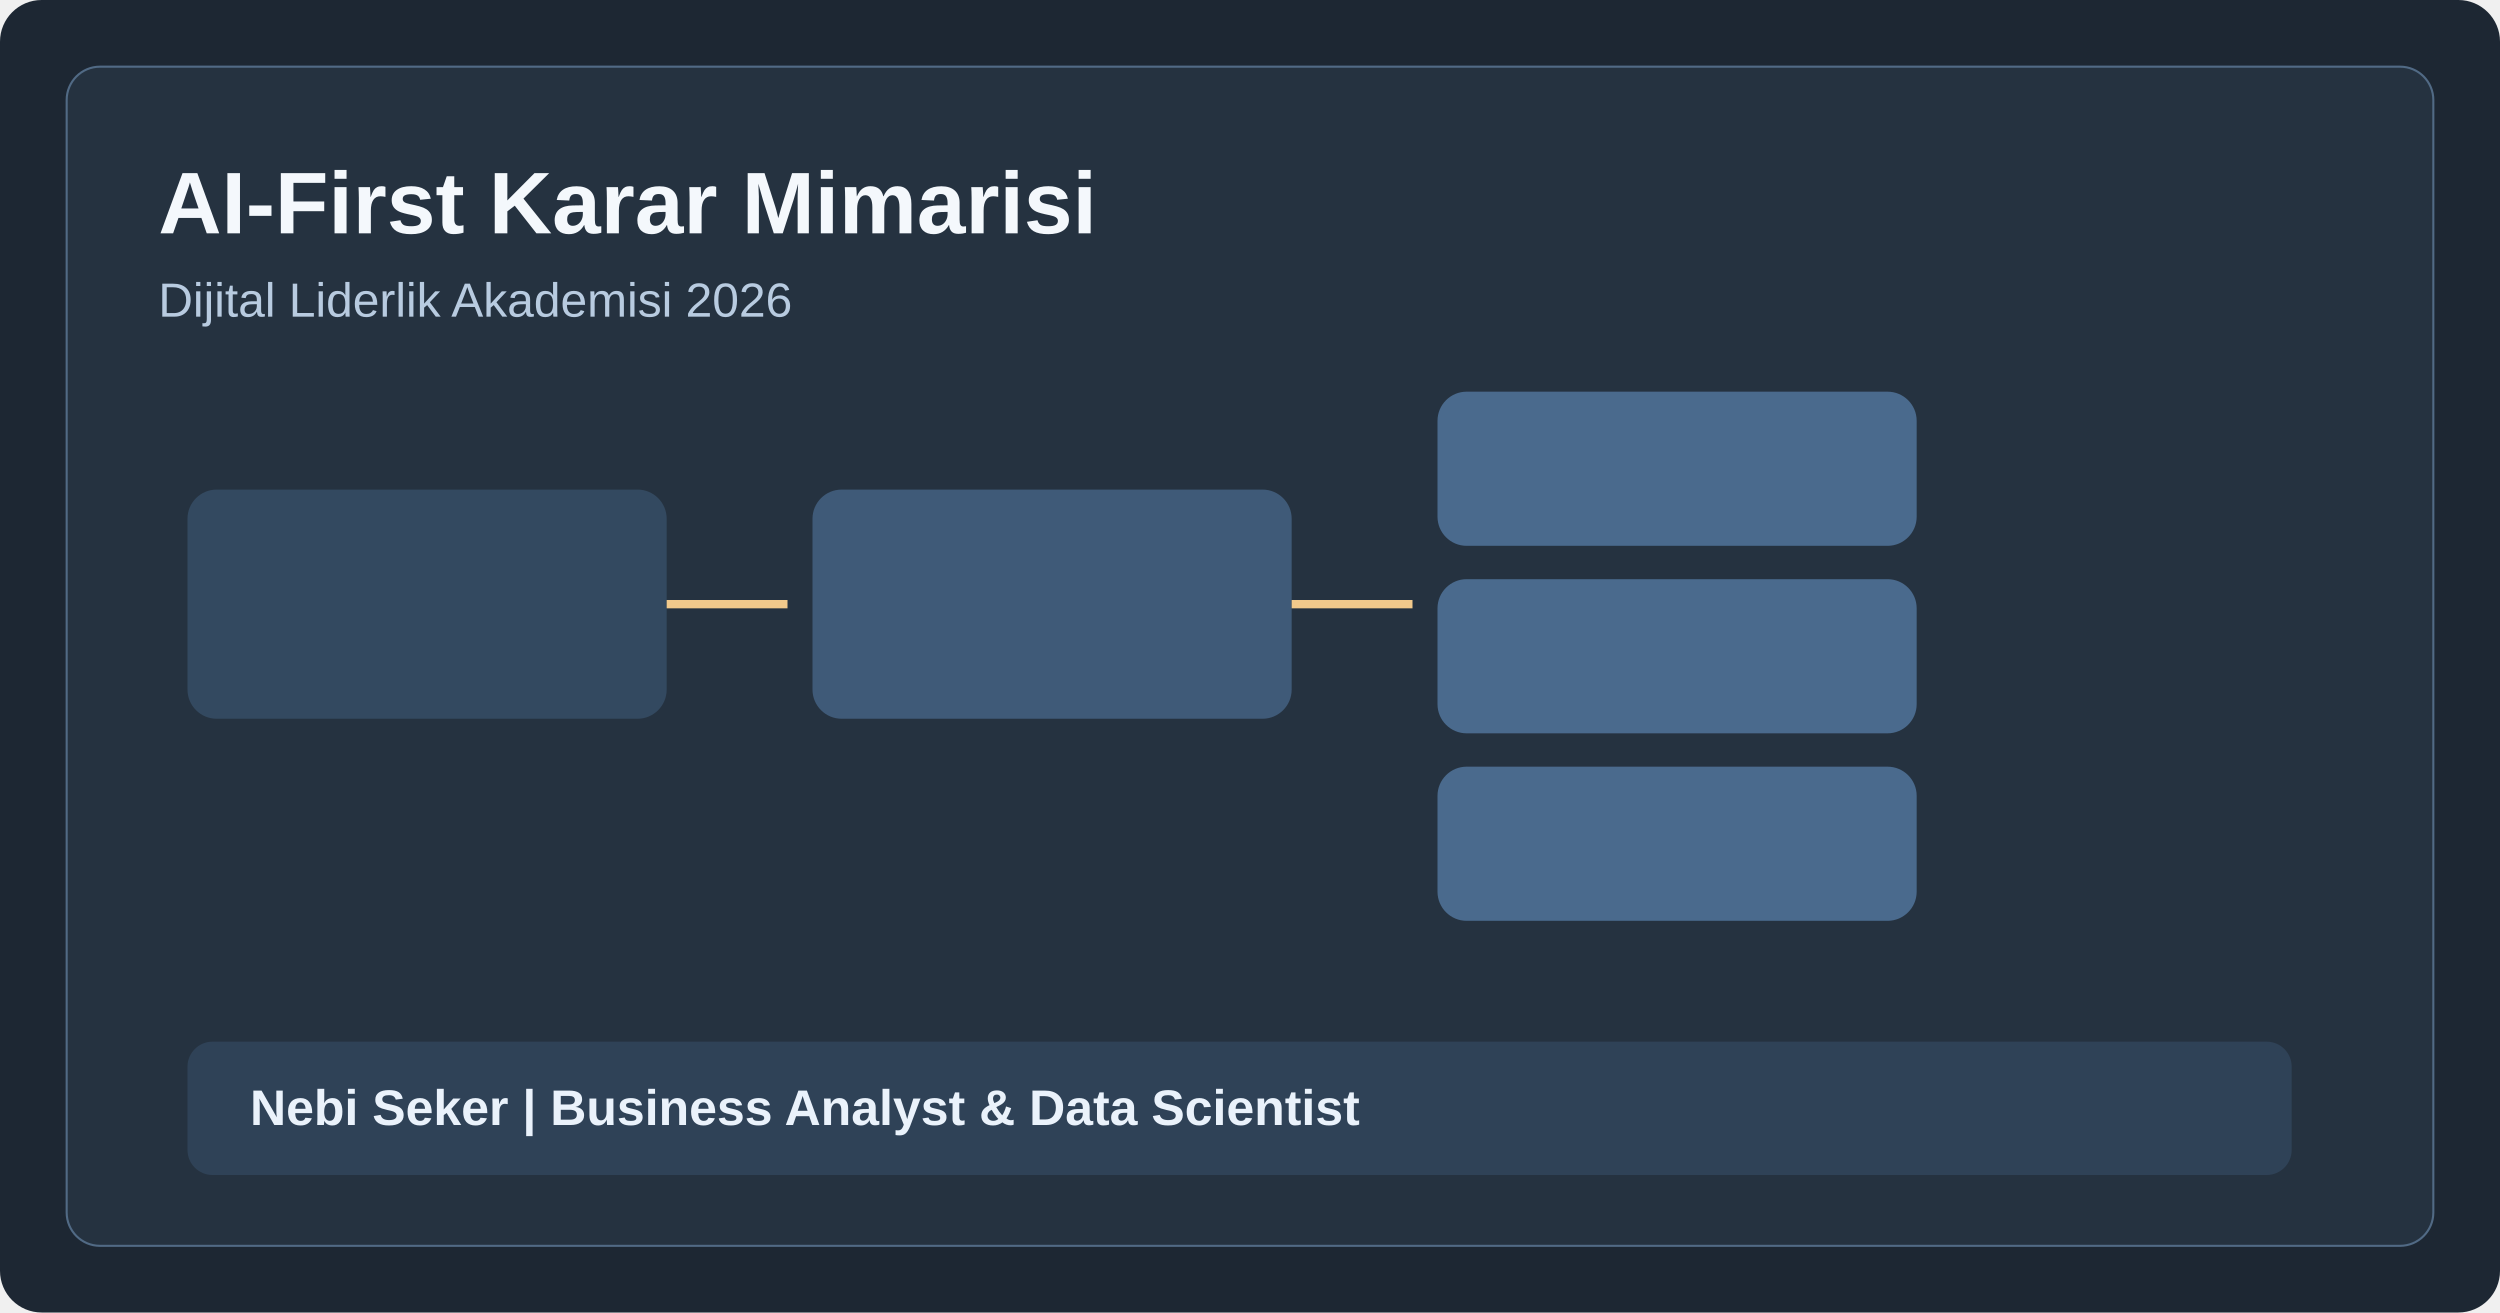
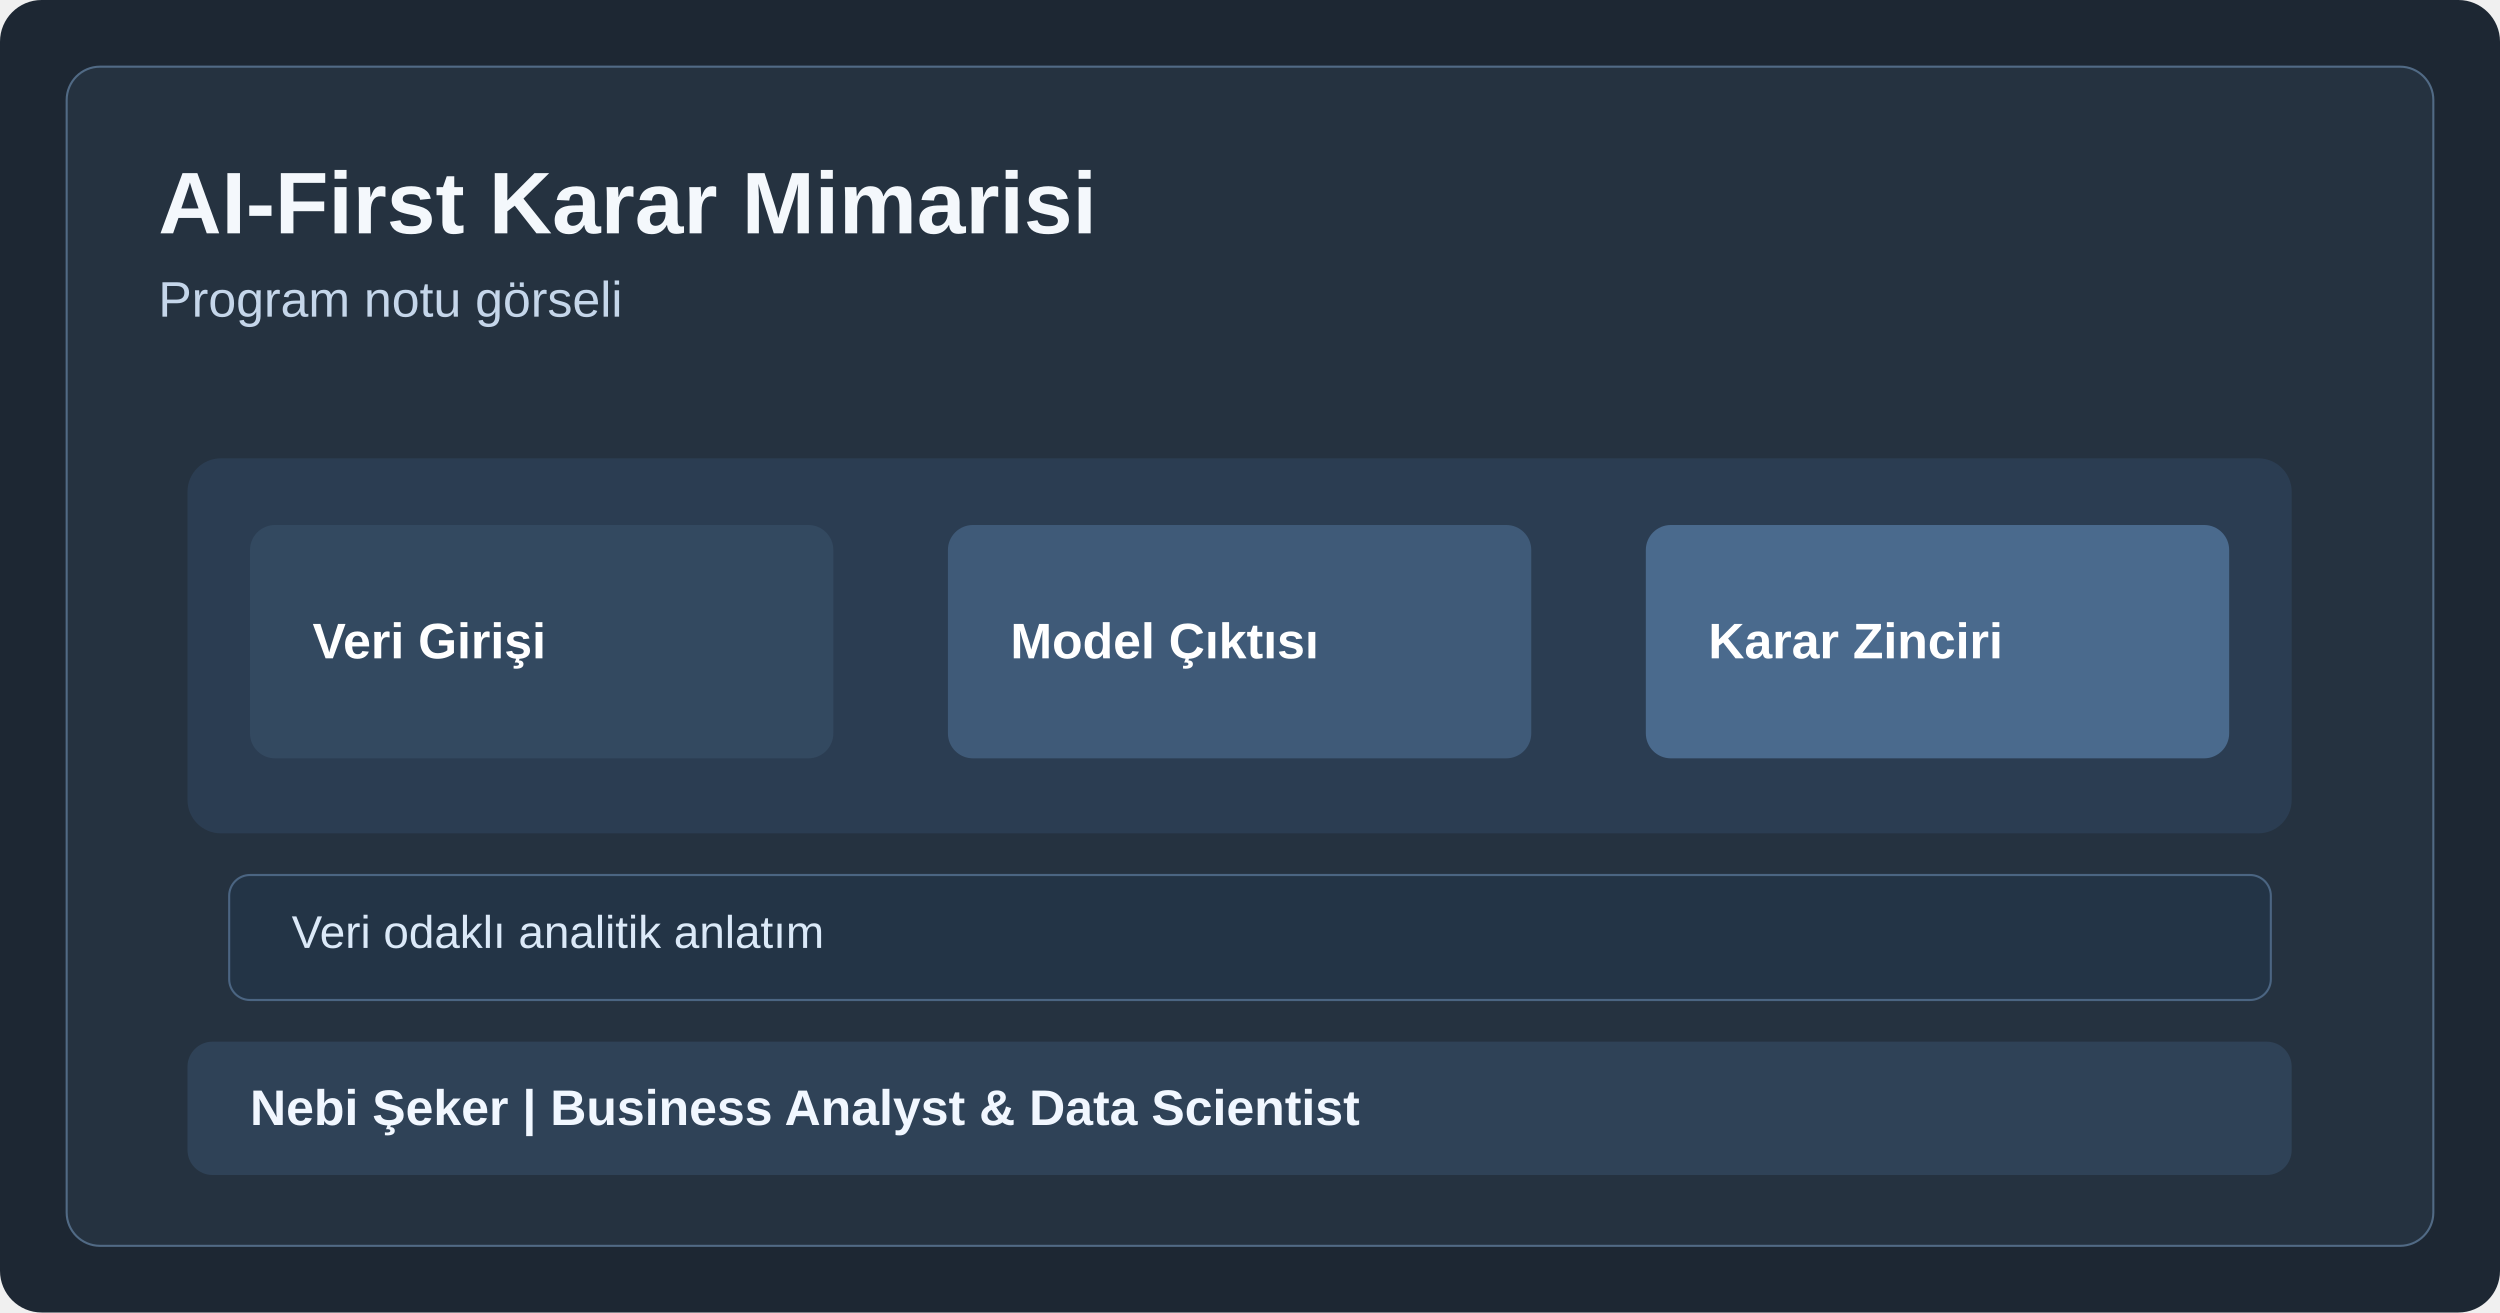
<svg xmlns="http://www.w3.org/2000/svg" width="1200" height="630" viewBox="0 0 1200 630">
  <rect width="1200" height="630" rx="20" fill="#1d2733" />
  <rect x="32" y="32" width="1136" height="566" rx="16" fill="#253240" stroke="#516a85" />
  <text x="76" y="112" fill="#f4f8fc" font-size="42" font-family="Arial" font-weight="700">AI-First Karar Mimarisi</text>
-   <text x="76" y="152" fill="#b8cbe0" font-size="23" font-family="Arial">Dijital Liderlik Akademisi 2026</text>
-   <rect x="90" y="235" width="230" height="110" rx="14" fill="#334960" />
-   <rect x="390" y="235" width="230" height="110" rx="14" fill="#3f5a78" />
-   <rect x="690" y="188" width="230" height="74" rx="14" fill="#4a6a8d" />
-   <rect x="690" y="278" width="230" height="74" rx="14" fill="#4a6a8d" />
-   <rect x="690" y="368" width="230" height="74" rx="14" fill="#4a6a8d" />
-   <path d="M320 290H378" stroke="#f1c98b" stroke-width="4" />
-   <path d="M620 290H678" stroke="#f1c98b" stroke-width="4" />
+   <text x="76" y="152" fill="#c5d6ea" font-size="24" font-family="Arial">Program notu görseli</text>
+   <rect x="90" y="220" width="1010" height="180" rx="16" fill="#2b3d52" />
+   <rect x="120" y="252" width="280" height="112" rx="12" fill="#334960" />
+   <rect x="455" y="252" width="280" height="112" rx="12" fill="#3f5a78" />
+   <rect x="790" y="252" width="280" height="112" rx="12" fill="#4a6a8d" />
+   <text x="150" y="316" fill="#ffffff" font-size="24" font-family="Arial" font-weight="700">Veri Girişi</text>
+   <text x="485" y="316" fill="#ffffff" font-size="24" font-family="Arial" font-weight="700">Model Çıktısı</text>
+   <text x="820" y="316" fill="#ffffff" font-size="24" font-family="Arial" font-weight="700">Karar Zinciri</text>
+   <rect x="110" y="420" width="980" height="60" rx="10" fill="#233446" stroke="#4b6582" />
+   <text x="140" y="455" fill="#dbe9f8" font-size="22" font-family="Arial">Veri odaklı analitik anlatım</text>
  <rect x="90" y="500" width="1010" height="64" rx="12" fill="#2f4257" />
-   <text x="120" y="540" fill="#eaf2fb" font-size="24" font-family="Arial" font-weight="700">Nebi Seker | Business Analyst &amp; Data Scientist</text>
+   <text x="120" y="540" fill="#f1f7ff" font-size="24" font-family="Arial" font-weight="700">Nebi Şeker | Business Analyst &amp; Data Scientist</text>
</svg>
